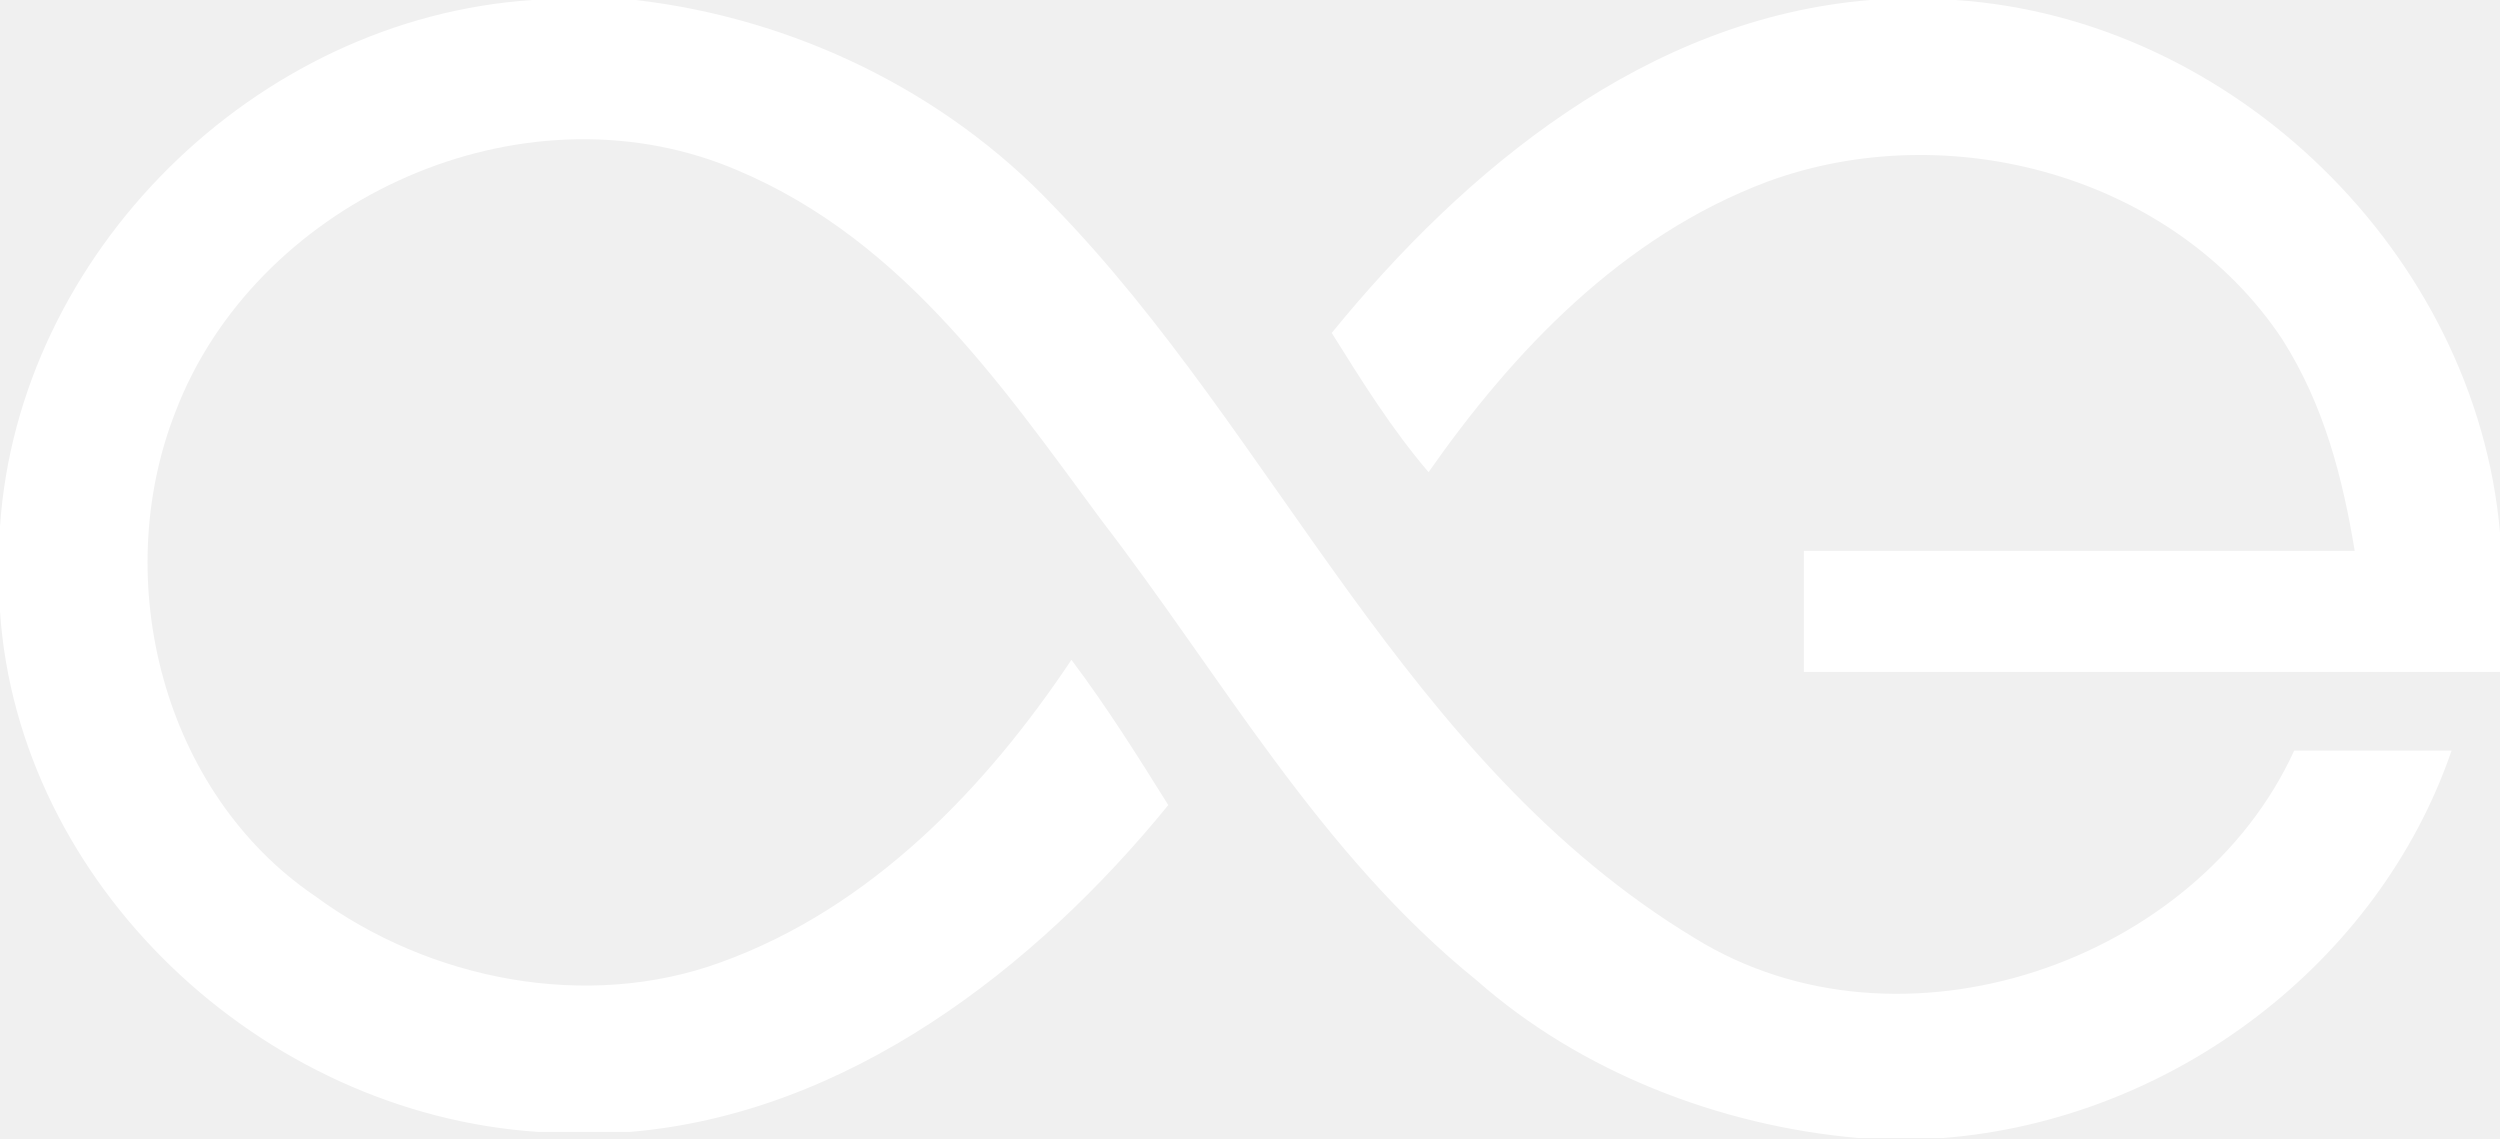
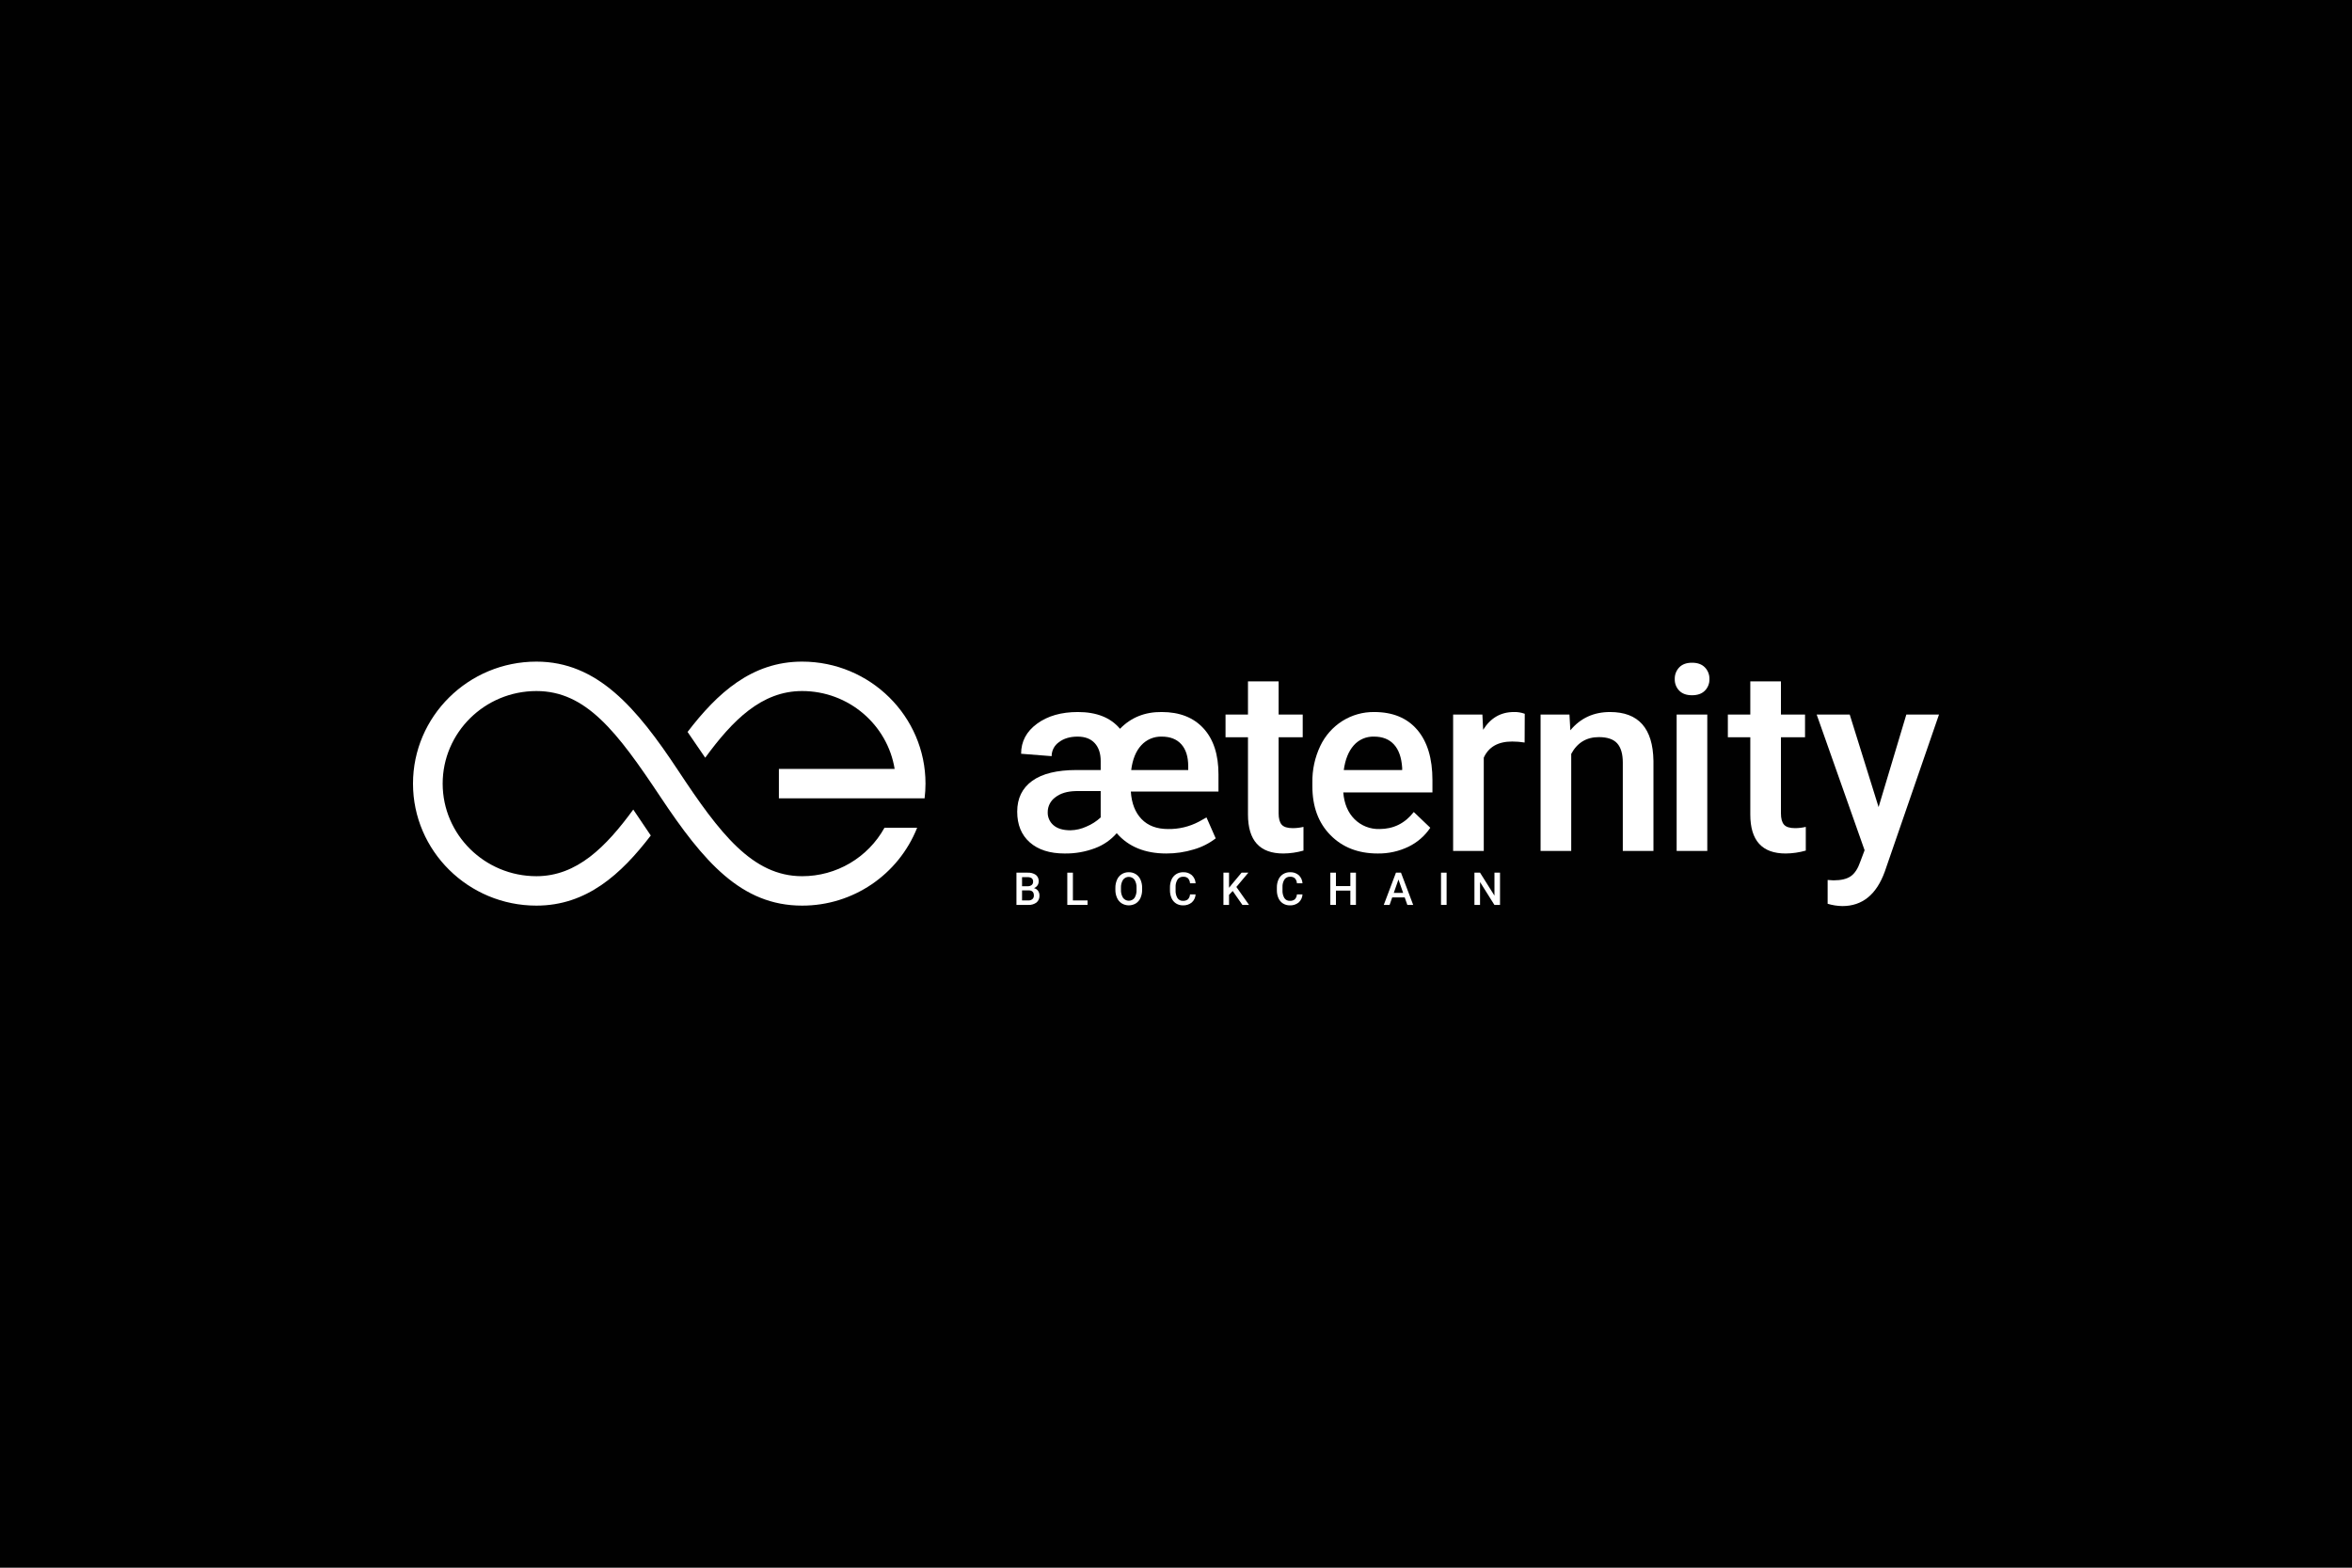
- <svg xmlns="http://www.w3.org/2000/svg" version="1.1" id="Layer_1" x="0px" y="0px" viewBox="0 0 41.3 18.8" style="enable-background:new 0 0 41.3 18.8;" xml:space="preserve">
-   <style type="text/css">
- 	.st0{fill:#FFFFFF;}
- </style>
-   <g id="Page-1">
-     <g id="Bitcoin-Suisse---ICO-Project-Overview" transform="translate(-949, -2387)">
-       <g id="aeternity-copy-4" transform="translate(949, 2387)">
-         <path id="Shape" class="st0" d="M8.8,0h1.7c2.6,0.3,5.1,1.5,6.9,3.4c3.7,3.8,5.8,9.2,10.6,12.1c3.4,2.1,8.3,0.4,9.9-3.1     c0.9,0,1.7,0,2.6,0c-1.2,3.5-4.6,6.1-8.4,6.4h-1.4c-2.3-0.2-4.6-1.1-6.3-2.6c-2.6-2.1-4.2-5-6.2-7.6c-1.7-2.3-3.4-4.8-6.3-5.9     c-3.5-1.3-7.7,0.7-9,4.1c-1.1,2.8-0.2,6.3,2.3,8c1.9,1.4,4.5,1.9,6.7,1.1c2.5-0.9,4.4-2.9,5.8-5c0.6,0.8,1.1,1.6,1.6,2.4     c-2.2,2.7-5.3,5.1-8.9,5.4H8.9c-4.6-0.3-8.6-4.1-8.9-8.6V8.7C0.3,4.2,4.2,0.3,8.8,0" />
-         <path id="Shape_1_" class="st0" d="M30.9,0h1.4c4.6,0.3,8.6,4.2,9,8.8v2.3c-3.8,0-7.7,0-11.5,0c0-0.7,0-1.4,0-2c3,0,6.1,0,9.1,0     c-0.2-1.2-0.5-2.4-1.2-3.5c-1.8-2.7-5.5-3.7-8.5-2.6c-2.4,0.9-4.2,2.8-5.6,4.8C23,7.1,22.5,6.3,22,5.5C24.2,2.8,27.2,0.3,30.9,0" />
-       </g>
-     </g>
-   </g>
+ <svg xmlns="http://www.w3.org/2000/svg" viewBox="0 0 1620 1080">
+   <defs>
+     <style>.a{fill:#010101;}.b,.c{fill:#fff;}.b{fill-rule:evenodd;}</style>
+   </defs>
+   <rect class="a" width="1620" height="1080" />
+   <path class="b" d="M552.458,455.798c-34.629,0-58.364,21.637-78.877,48.444l12.155,17.757C504.529,496.292,524.5,476.066,552.458,476.066c32.113,0,58.817,23.278,63.749,53.645H536.486v20.269h100.357a83.664,83.664,0,0,0,.619-10.134c0-46.344-38.133-84.048-85.005-84.048" />
+   <path class="b" d="M552.458,603.624c-34.19,0-56.75-29.529-85.388-72.853s-55.67-74.972-97.599-74.972c-46.872,0-85.006,37.703-85.006,84.047,0,46.343,38.134,84.047,85.006,84.047,34.568,0,58.281-21.561,78.77-48.303l-12.067-17.872c-18.788,25.695-38.754,45.907-66.703,45.907-35.606,0-64.573-28.611-64.573-63.779,0-35.167,28.966-63.779,64.573-63.779,34.19,0,55.534,28.024,85.326,72.783,29.792,44.758,55.732,75.043,97.661,75.043a85.125,85.125,0,0,0,79.248-53.644H609.21a64.749,64.749,0,0,1-56.752,33.376" />
+   <path class="b" d="M700.105,623.403V601.19h7.613a9.288,9.288,0,0,1,5.736,1.511,5.316,5.316,0,0,1,1.968,4.5,4.788,4.788,0,0,1-.824,2.746,5.294,5.294,0,0,1-2.41,1.892,4.892,4.892,0,0,1,2.785,1.84,5.355,5.355,0,0,1,.984,3.242,5.913,5.913,0,0,1-2.007,4.805,8.718,8.718,0,0,1-5.744,1.678Zm3.86-12.861h3.783a4.361,4.361,0,0,0,2.814-.818,2.787,2.787,0,0,0,1.016-2.31,2.84,2.84,0,0,0-.938-2.38,4.74,4.74,0,0,0-2.923-.732h-3.753Zm0,2.838v6.942h4.287a4.152,4.152,0,0,0,2.838-.901,3.152,3.152,0,0,0,1.022-2.501q0-3.463-3.539-3.54Z" />
+   <polygon class="b" points="738.989 620.322 749.073 620.322 749.073 623.403 735.129 623.403 735.129 601.19 738.989 601.19 738.989 620.322" />
+   <path class="b" d="M786.674,612.876a13.629,13.629,0,0,1-1.129,5.728,8.519,8.519,0,0,1-3.225,3.783,9.457,9.457,0,0,1-9.643,0,8.643,8.643,0,0,1-3.265-3.76,13.193,13.193,0,0,1-1.167-5.629v-1.251a13.524,13.524,0,0,1,1.15-5.737,8.642,8.642,0,0,1,3.252-3.804,8.822,8.822,0,0,1,4.813-1.321,8.931,8.931,0,0,1,4.813,1.304,8.573,8.573,0,0,1,3.243,3.753,13.51,13.51,0,0,1,1.159,5.7Zm-3.859-1.159a9.695,9.695,0,0,0-1.398-5.661,4.925,4.925,0,0,0-7.872-.006,9.507,9.507,0,0,0-1.441,5.544v1.281a9.629,9.629,0,0,0,1.428,5.661,4.939,4.939,0,0,0,7.903.045,9.845,9.845,0,0,0,1.38-5.706Z" />
+   <path class="b" d="M823.498,616.172a8.015,8.015,0,0,1-2.624,5.546,8.934,8.934,0,0,1-6.087,1.992,8.647,8.647,0,0,1-4.677-1.26,8.262,8.262,0,0,1-3.12-3.576,12.913,12.913,0,0,1-1.144-5.386v-2.076a12.986,12.986,0,0,1,1.115-5.538,8.386,8.386,0,0,1,3.197-3.693,8.902,8.902,0,0,1,4.813-1.297,8.572,8.572,0,0,1,5.919,1.993,8.313,8.313,0,0,1,2.608,5.636h-3.845a5.479,5.479,0,0,0-1.398-3.458,4.606,4.606,0,0,0-3.285-1.059,4.502,4.502,0,0,0-3.867,1.84,9.174,9.174,0,0,0-1.382,5.398v1.97a9.748,9.748,0,0,0,1.29,5.497,4.276,4.276,0,0,0,3.775,1.893,4.998,4.998,0,0,0,3.418-1.022,5.334,5.334,0,0,0,1.448-3.403Z" />
+   <polygon class="b" points="849.047 613.807 846.529 616.477 846.529 623.403 842.67 623.403 842.67 601.19 846.529 601.19 846.529 611.61 848.665 608.971 855.165 601.19 859.833 601.19 851.579 611.031 860.307 623.403 855.729 623.403 849.047 613.807" />
+   <path class="b" d="M897.129,616.172a8.016,8.016,0,0,1-2.624,5.546,8.935,8.935,0,0,1-6.087,1.992,8.647,8.647,0,0,1-4.677-1.26,8.258,8.258,0,0,1-3.12-3.576,12.91,12.91,0,0,1-1.143-5.386v-2.076a12.998,12.998,0,0,1,1.113-5.538,8.4,8.4,0,0,1,3.197-3.693,8.909,8.909,0,0,1,4.813-1.297,8.575,8.575,0,0,1,5.92,1.993,8.312,8.312,0,0,1,2.608,5.636h-3.845a5.482,5.482,0,0,0-1.398-3.458,4.606,4.606,0,0,0-3.286-1.059,4.501,4.501,0,0,0-3.866,1.84,9.174,9.174,0,0,0-1.383,5.398v1.97a9.735,9.735,0,0,0,1.292,5.497,4.276,4.276,0,0,0,3.775,1.893,4.993,4.993,0,0,0,3.418-1.022,5.334,5.334,0,0,0,1.449-3.403Z" />
+   <polygon class="b" points="933.937 623.403 930.092 623.403 930.092 613.548 920.16 613.548 920.16 623.403 916.301 623.403 916.301 601.19 920.16 601.19 920.16 610.436 930.092 610.436 930.092 601.19 933.937 601.19 933.937 623.403" />
+   <path class="b" d="M967.526,618.231h-8.606l-1.799,5.172h-4.012l8.391-22.214h3.463l8.406,22.214h-4.028Zm-7.522-3.112h6.439l-3.219-9.215Z" />
+   <rect class="c" x="992.54" y="601.19" width="3.845" height="22.214" />
+   <polygon class="b" points="1033.179 623.403 1029.318 623.403 1019.416 607.644 1019.416 623.403 1015.557 623.403 1015.557 601.19 1019.416 601.19 1029.348 617.011 1029.348 601.19 1033.179 601.19 1033.179 623.403" />
+   <path class="b" d="M803.299,587.982q-21.978,0-34.138-13.985a36.604,36.604,0,0,1-14.941,10.335,56.878,56.878,0,0,1-20.933,3.65q-15.288,0-23.973-7.645-8.689-7.642-8.686-21.194,0-13.724,10.334-21.194,10.339-7.47,30.577-7.47h16.593V524.311q0-7.903-4.128-12.38-4.126-4.47-11.77-4.472-7.903,0-12.899,3.864a11.72,11.72,0,0,0-4.996,9.6l-21.02-1.651q0-12.681,10.989-20.717,10.984-8.035,28.099-8.034,19.369,0,29.014,11.552,11.377-11.725,28.75-11.552,18.413,0,28.753,11.248,10.334,11.251,10.335,31.661v11.9H778.89q.784,12.075,7.383,18.937,6.597,6.862,18.241,6.861a43.759,43.759,0,0,0,21.195-5.037l5.298-2.955,6.342,14.421a45.121,45.121,0,0,1-15.157,7.643,64.152,64.152,0,0,1-18.894,2.781m-65.93-15.984a27.661,27.661,0,0,0,10.946-2.562,33.106,33.106,0,0,0,9.816-6.298V544.984h-17.028q-9.033.176-14.244,4.3a12.555,12.555,0,0,0-5.212,10.206,11.317,11.317,0,0,0,4.038,9.076q4.042,3.436,11.683,3.432m62.803-64.538a18.319,18.319,0,0,0-14.114,5.993q-5.519,5.997-6.906,17.027H818.413V527.872q0-9.813-4.732-15.113-4.735-5.3-13.509-5.3" />
+   <path class="b" d="M880.687,469.412v22.845h16.59v15.636h-16.59v52.465q0,5.389,2.128,7.775,2.125,2.39,7.599,2.388a32.578,32.578,0,0,0,7.384-.868v16.329a51.975,51.975,0,0,1-13.898,2q-24.322,0-24.322-26.841v-53.248H844.116V492.257h15.461V469.412Z" />
+   <path class="b" d="M948.928,587.982q-20.067,0-32.531-12.639-12.466-12.639-12.465-33.659v-2.606a56.375,56.375,0,0,1,5.432-25.147,41.285,41.285,0,0,1,15.244-17.244,40.3,40.3,0,0,1,21.889-6.166q19.194,0,29.663,12.247,10.465,12.248,10.467,34.658v8.512H925.216q.956,11.642,7.773,18.416a23.338,23.338,0,0,0,17.156,6.774q14.506,0,23.629-11.726l11.378,10.859a38.002,38.002,0,0,1-15.071,13.072,47.184,47.184,0,0,1-21.151,4.648m-2.517-80.522a17.781,17.781,0,0,0-14.031,6.079q-5.341,6.082-6.818,16.94h40.218v-1.565q-.695-10.599-5.645-16.026-4.953-5.426-13.724-5.429" />
+   <path class="b" d="M1050.127,511.542a52.222,52.222,0,0,0-8.6-.695q-14.504,0-19.542,11.119v64.277h-21.106v-93.986h20.151l.521,10.512q7.642-12.248,21.194-12.247a19.76,19.76,0,0,1,7.469,1.214Z" />
+   <path class="b" d="M1081.004,492.258l.609,10.859q10.421-12.596,27.362-12.594,29.36,0,29.88,33.615v62.106h-21.107V525.353q0-8.945-3.867-13.247-3.864-4.3-12.637-4.299-12.772,0-19.024,11.552v66.884h-21.106V492.258Z" />
+   <path class="b" d="M1153.531,467.85a11.199,11.199,0,0,1,3.082-8.077q3.081-3.212,8.816-3.215,5.734,0,8.86,3.215a11.118,11.118,0,0,1,3.127,8.077,10.859,10.859,0,0,1-3.127,7.947q-3.129,3.173-8.86,3.171-5.73,0-8.816-3.171A10.936,10.936,0,0,1,1153.531,467.85Zm1.302,118.395h21.107V492.258h-21.107Z" />
+   <path class="b" d="M1226.672,469.412v22.845h16.591v15.636h-16.591v52.465q0,5.389,2.129,7.775,2.123,2.39,7.599,2.388a32.59,32.59,0,0,0,7.384-.868v16.329a51.973,51.973,0,0,1-13.898,2q-24.322,0-24.322-26.841v-53.248h-15.46V492.257h15.46V469.412Z" />
+   <path class="b" d="M1293.928,556.016l19.111-63.758h22.497l-37.351,108.232q-8.602,23.712-29.185,23.712a37.595,37.595,0,0,1-10.164-1.572V606.221l3.996.262q7.991,0,12.03-2.906,4.038-2.91,6.385-9.767l3.039-8.072-33.007-93.481h22.759Z" />
</svg>
